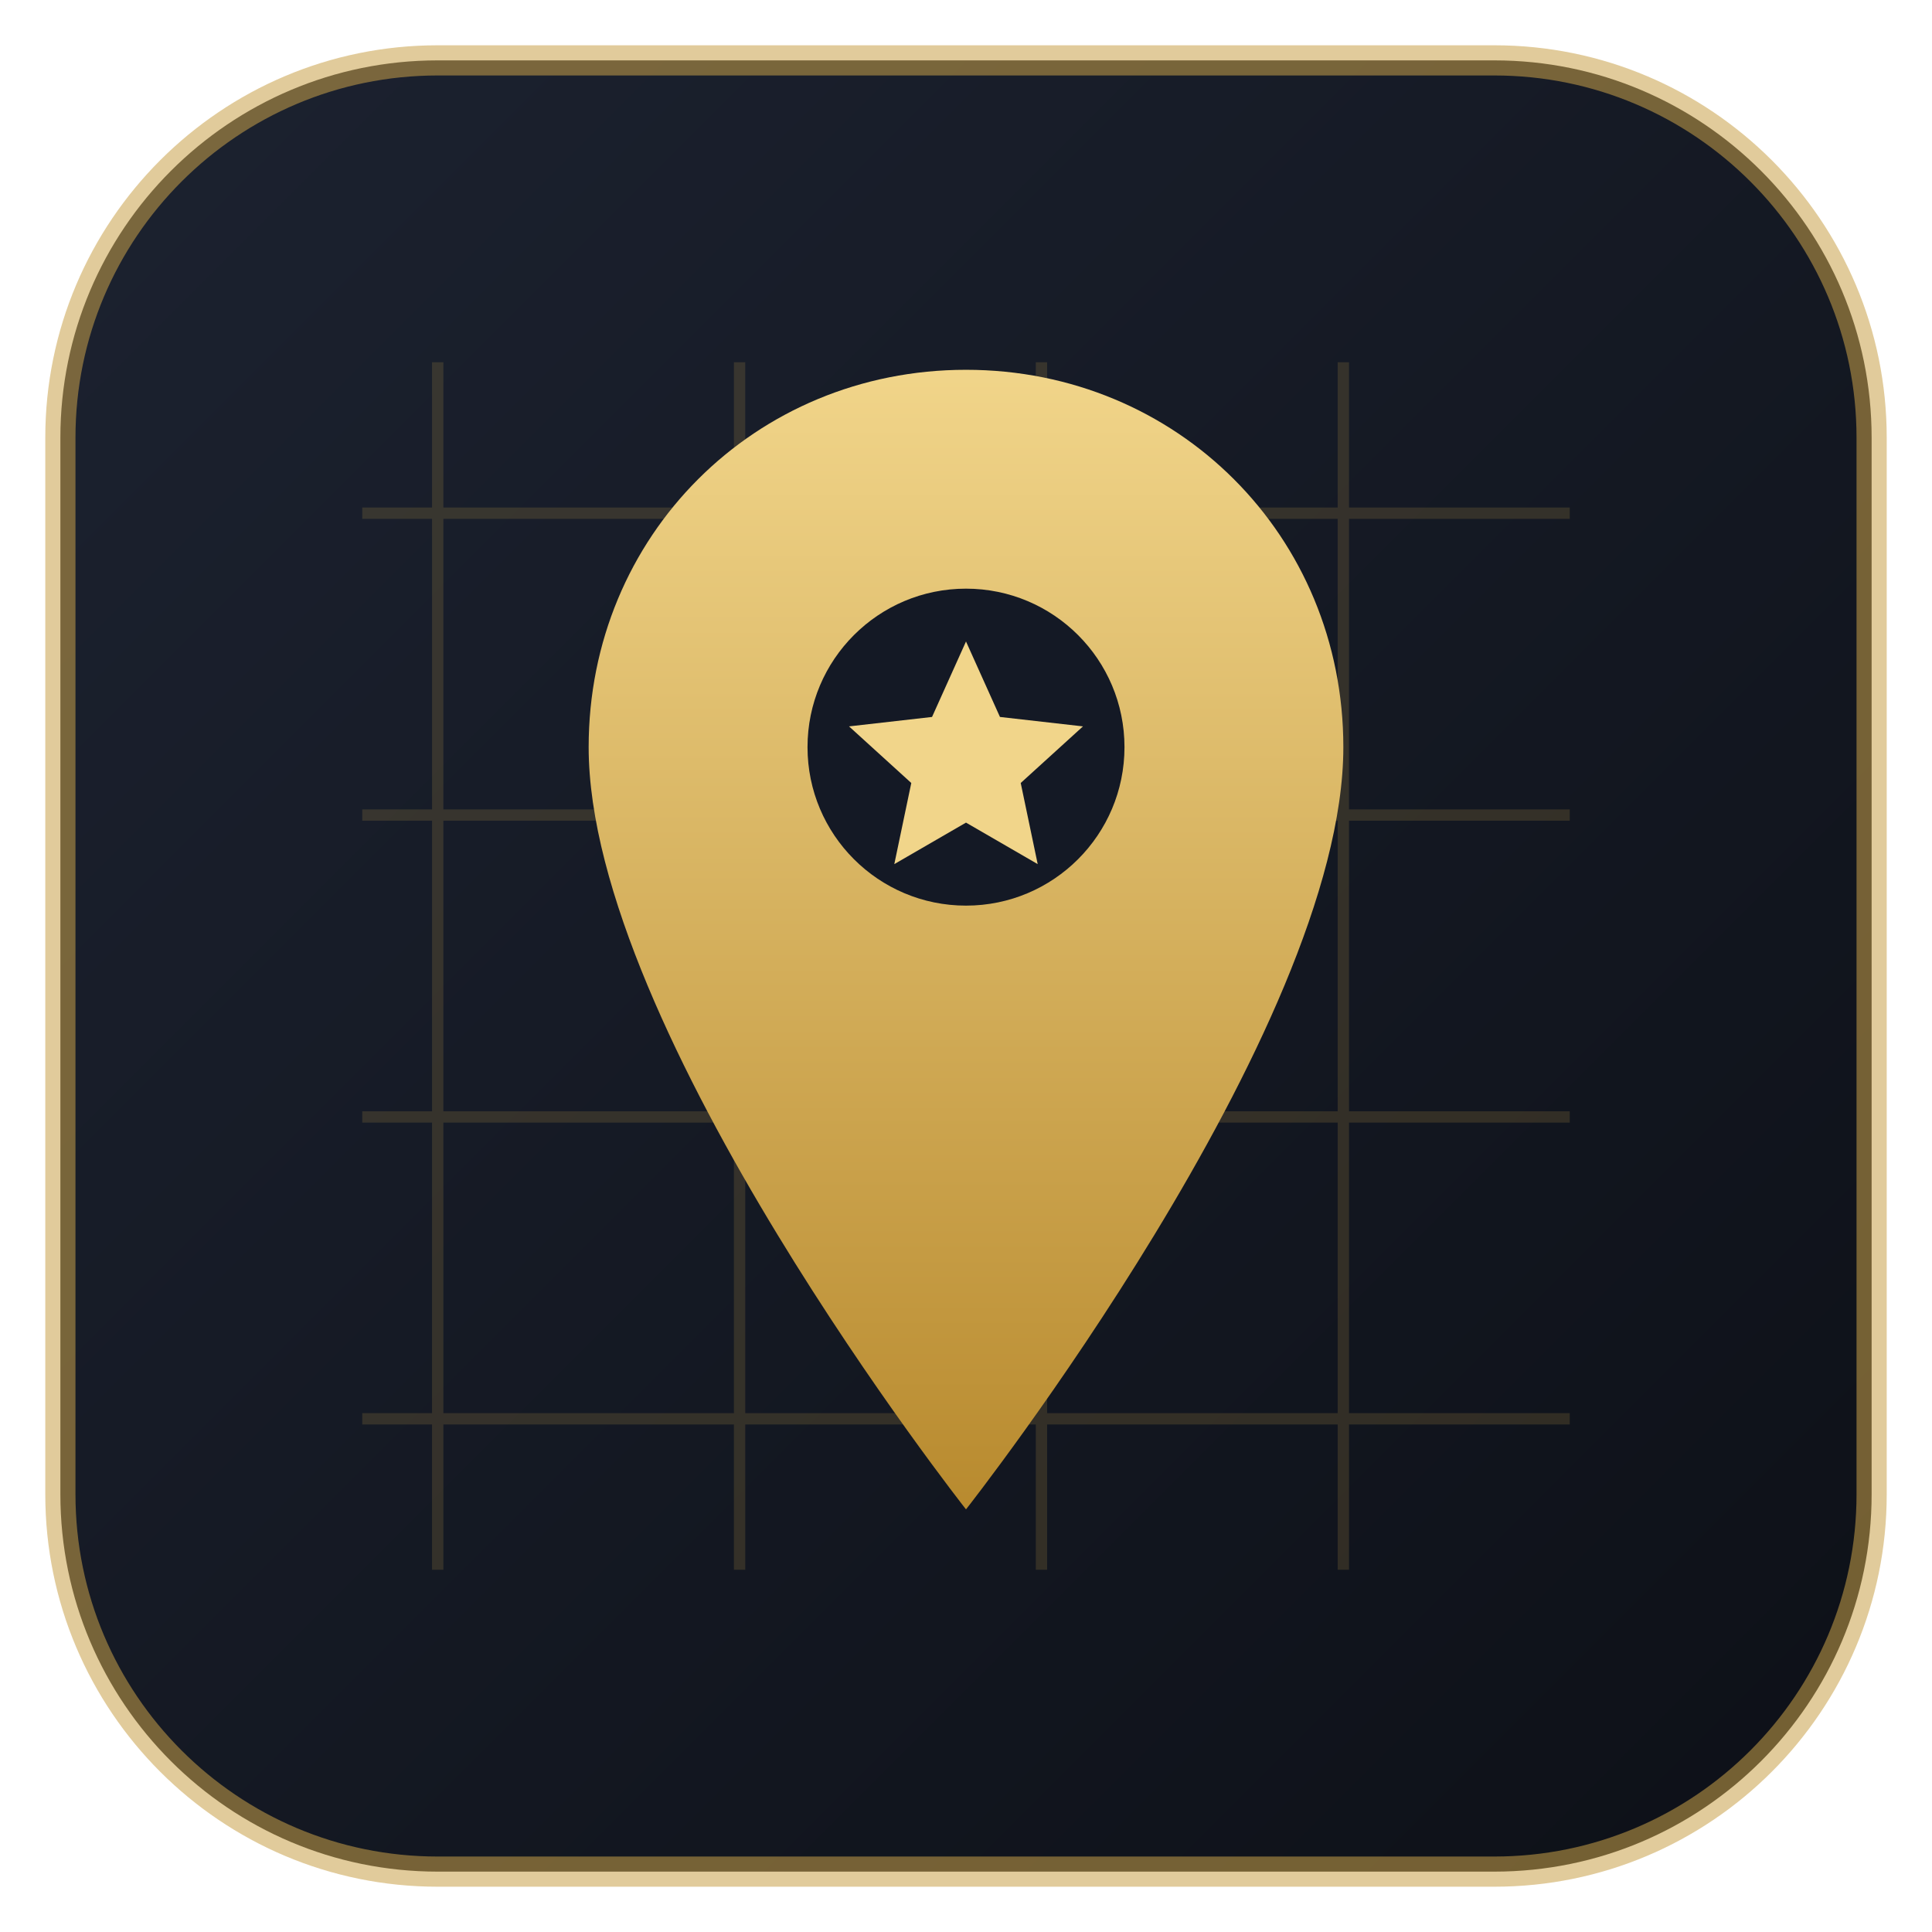
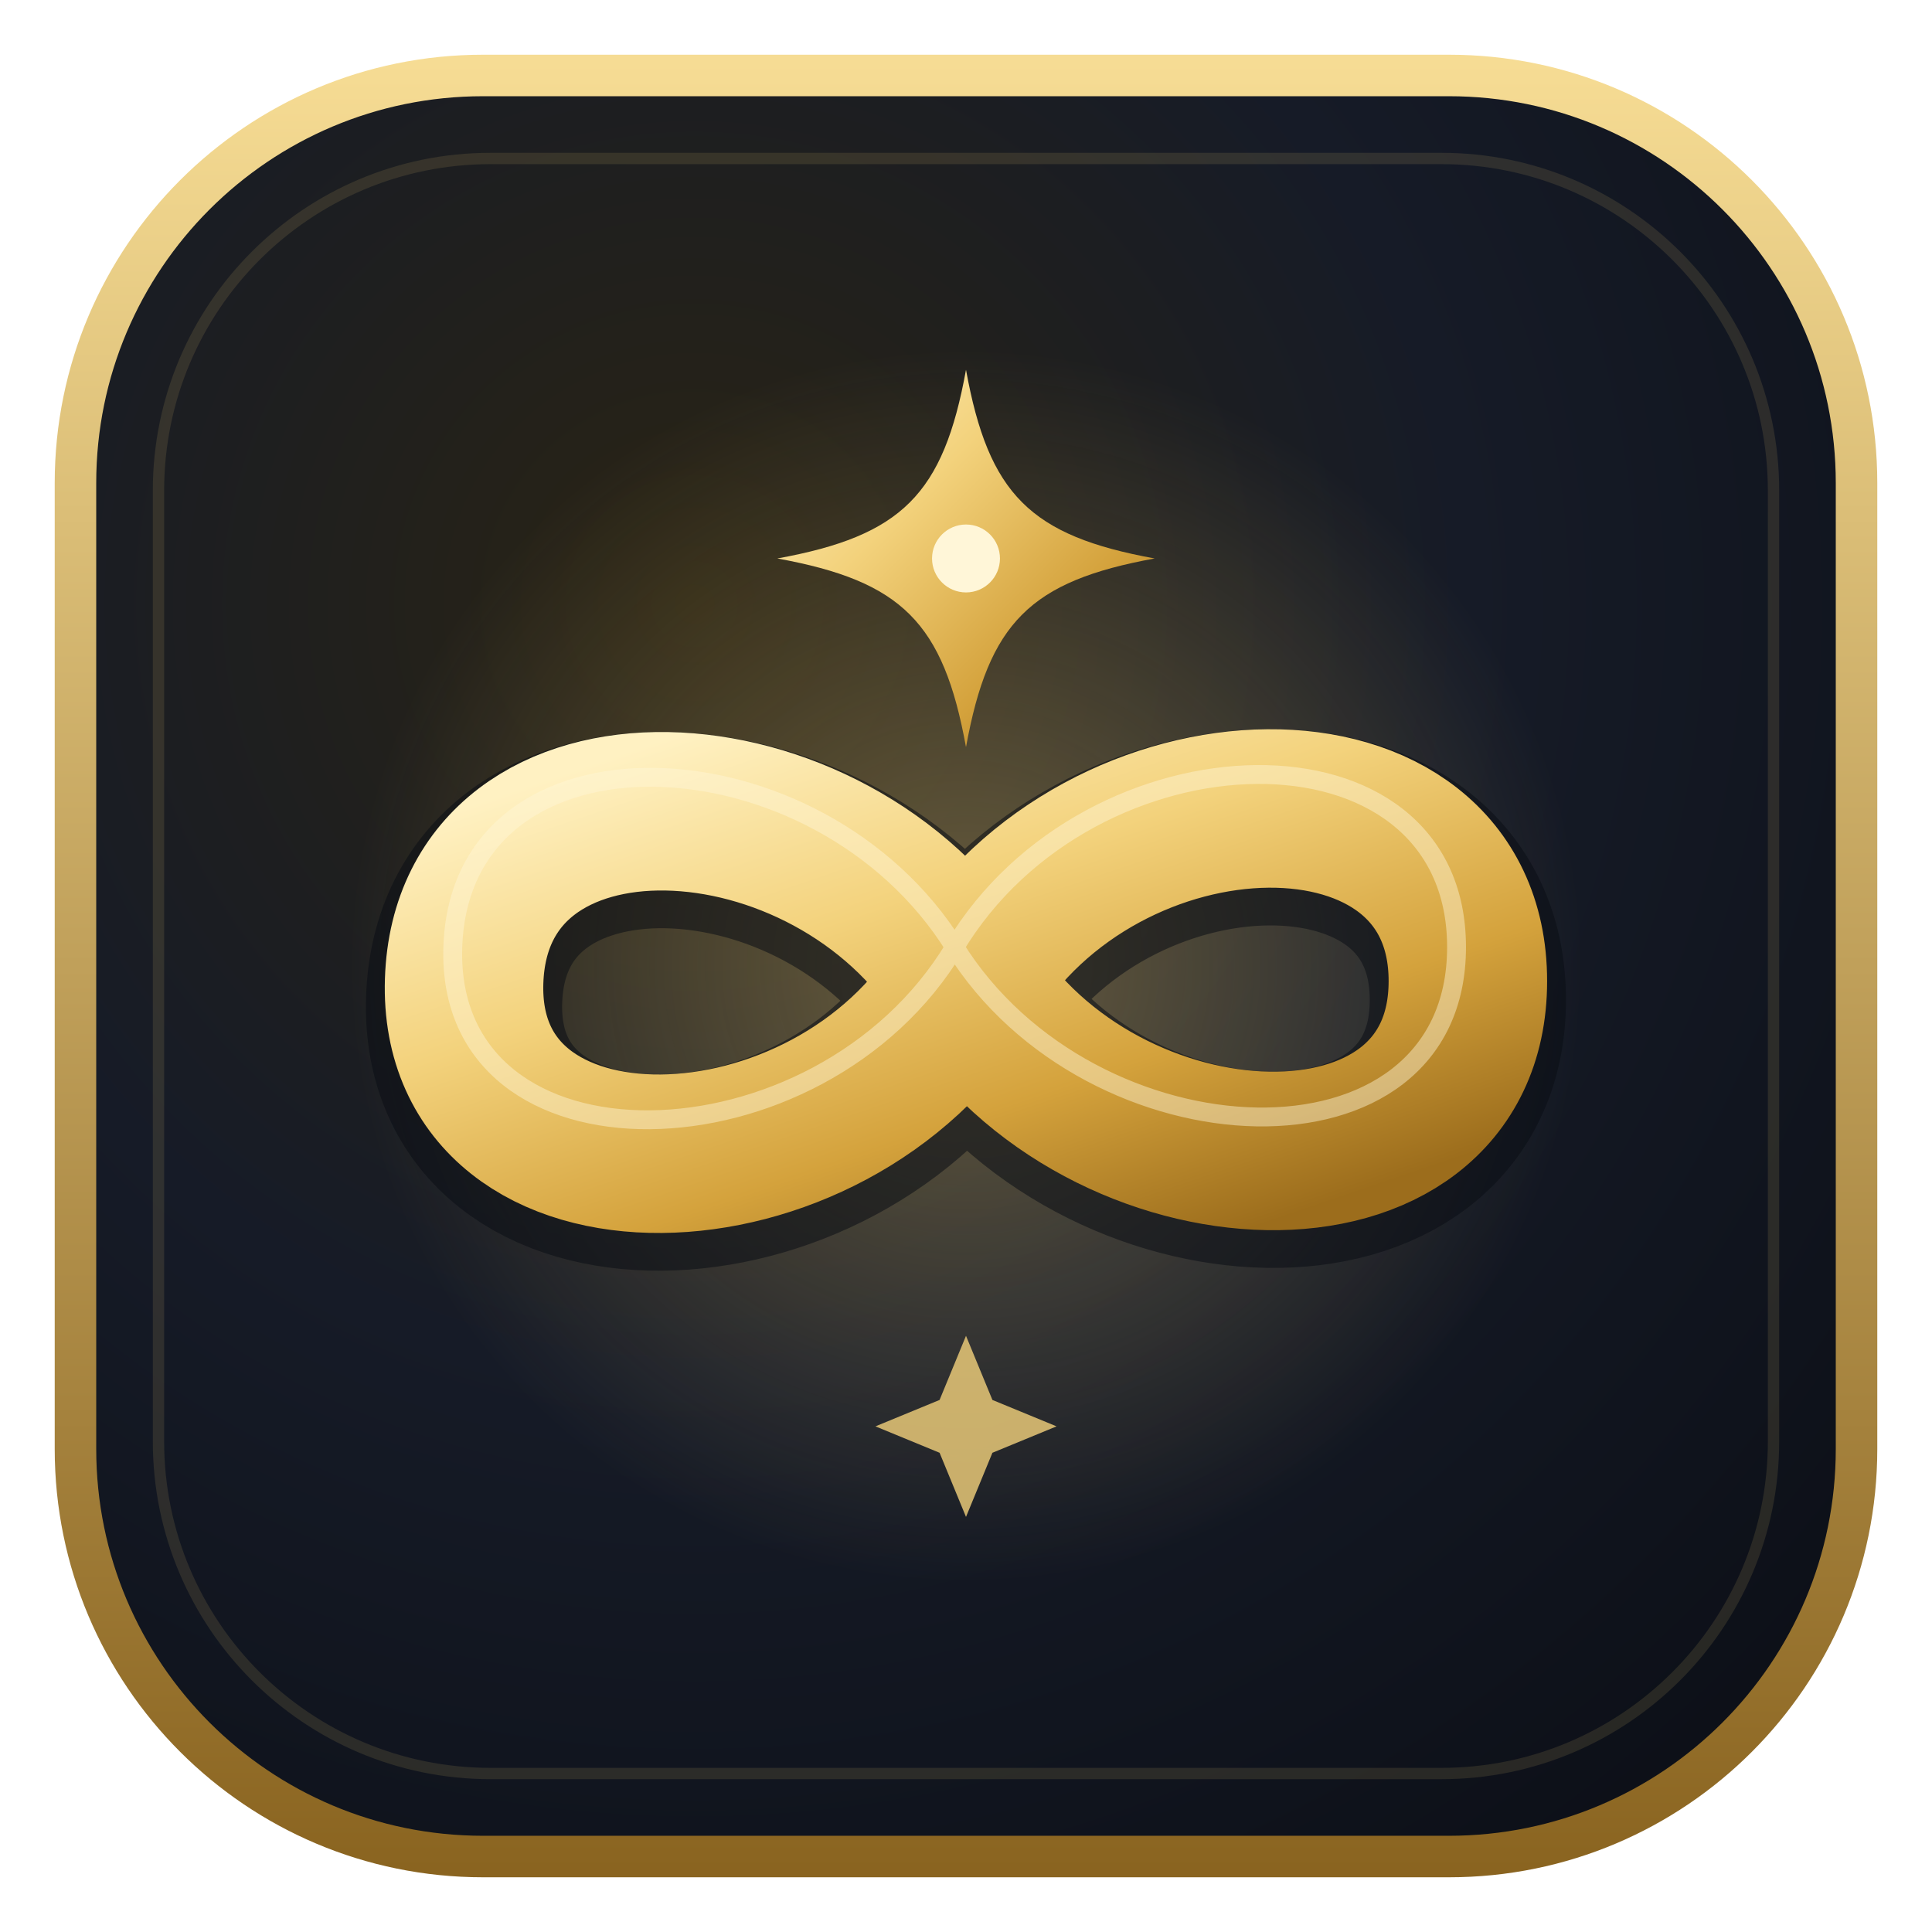
<svg xmlns="http://www.w3.org/2000/svg" viewBox="0 0 1024 1024">
  <defs>
-     <linearGradient id="bg" x1="0" y1="0" x2="1" y2="1">
-       <stop offset="0" stop-color="#1c2230" />
-       <stop offset="1" stop-color="#0d1017" />
+     <radialGradient id="bg" cx="0.35" cy="0.3" r="0.95">
+       <stop offset="0" stop-color="#2a2414" />
+       <stop offset="0.45" stop-color="#161b27" />
+       <stop offset="1" stop-color="#0a0d14" />
+     </radialGradient>
+     <linearGradient id="gold" x1="0" y1="0" x2="1" y2="1">
+       <stop offset="0" stop-color="#fff1c2" />
+       <stop offset="0.35" stop-color="#f3d27c" />
+       <stop offset="0.7" stop-color="#d4a23c" />
+       <stop offset="1" stop-color="#9c6d1c" />
    </linearGradient>
-     <linearGradient id="gold" x1="0" y1="0" x2="0" y2="1">
-       <stop offset="0" stop-color="#f1d58a" />
-       <stop offset="1" stop-color="#b88a2e" />
+     <linearGradient id="rim" x1="0" y1="0" x2="0" y2="1">
+       <stop offset="0" stop-color="#f6dc94" />
+       <stop offset="1" stop-color="#8a6420" />
    </linearGradient>
+     <radialGradient id="glow" cx="0.5" cy="0.5" r="0.5">
+       <stop offset="0" stop-color="#f3d27c" stop-opacity="0.35" />
+       <stop offset="1" stop-color="#f3d27c" stop-opacity="0" />
+     </radialGradient>
  </defs>
-   <rect x="32" y="32" width="960" height="960" rx="200" fill="url(#bg)" />
-   <rect x="32" y="32" width="960" height="960" rx="200" fill="none" stroke="#c9a14a" stroke-opacity=".55" stroke-width="16" />
-   <g stroke="#c9a14a" stroke-opacity=".18" stroke-width="6">
-     <path d="M232 192v640M392 192v640M552 192v640M712 192v640M192 272h640M192 432h640M192 592h640M192 752h640" />
-   </g>
-   <path d="M512 196c-112 0-200 88-200 200 0 150 200 404 200 404s200-254 200-404c0-112-88-200-200-200z" fill="url(#gold)" />
-   <circle cx="512" cy="396" r="84" fill="#141925" />
-   <path d="M512 340l18 40 44 5-33 30 9 43-38-22-38 22 9-43-33-30 44-5z" fill="#f1d58a" />
+   <rect x="40" y="40" width="944" height="944" rx="216" fill="url(#bg)" />
+   <rect x="40" y="40" width="944" height="944" rx="216" fill="none" stroke="url(#rim)" stroke-width="22" />
+   <rect x="84" y="84" width="856" height="856" rx="176" fill="none" stroke="#f3d27c" stroke-opacity=".12" stroke-width="6" />
+   <circle cx="512" cy="512" r="330" fill="url(#glow)" />
+   <path d="M512 520 C 440 404, 250 396, 246 520 C 242 644, 440 640, 512 520 C 584 400, 778 396, 778 520 C 778 644, 584 636, 512 520 Z" fill="none" stroke="#0a0d14" stroke-opacity=".55" stroke-width="104" stroke-linejoin="round" transform="translate(0 10)" />
+   <path d="M512 520 C 440 404, 250 396, 246 520 C 242 644, 440 640, 512 520 C 584 400, 778 396, 778 520 C 778 644, 584 636, 512 520 Z" fill="none" stroke="url(#gold)" stroke-width="84" stroke-linejoin="round" />
+   <path d="M512 520 C 440 404, 250 396, 246 520 C 242 644, 440 640, 512 520 C 584 400, 778 396, 778 520 C 778 644, 584 636, 512 520 Z" fill="none" stroke="#fff6d8" stroke-opacity=".45" stroke-width="10" transform="translate(-6 -18)" />
+   <path d="M512 196 C 524 262, 546 284, 612 296 C 546 308, 524 330, 512 396 C 500 330, 478 308, 412 296 C 478 284, 500 262, 512 196 Z" fill="url(#gold)" />
+   <circle cx="512" cy="296" r="18" fill="#fff6d8" />
+   <path d="M512 708 l 14 34 34 14 -34 14 -14 34 -14 -34 -34 -14 34 -14 z" fill="#f3d27c" fill-opacity=".8" />
</svg>
